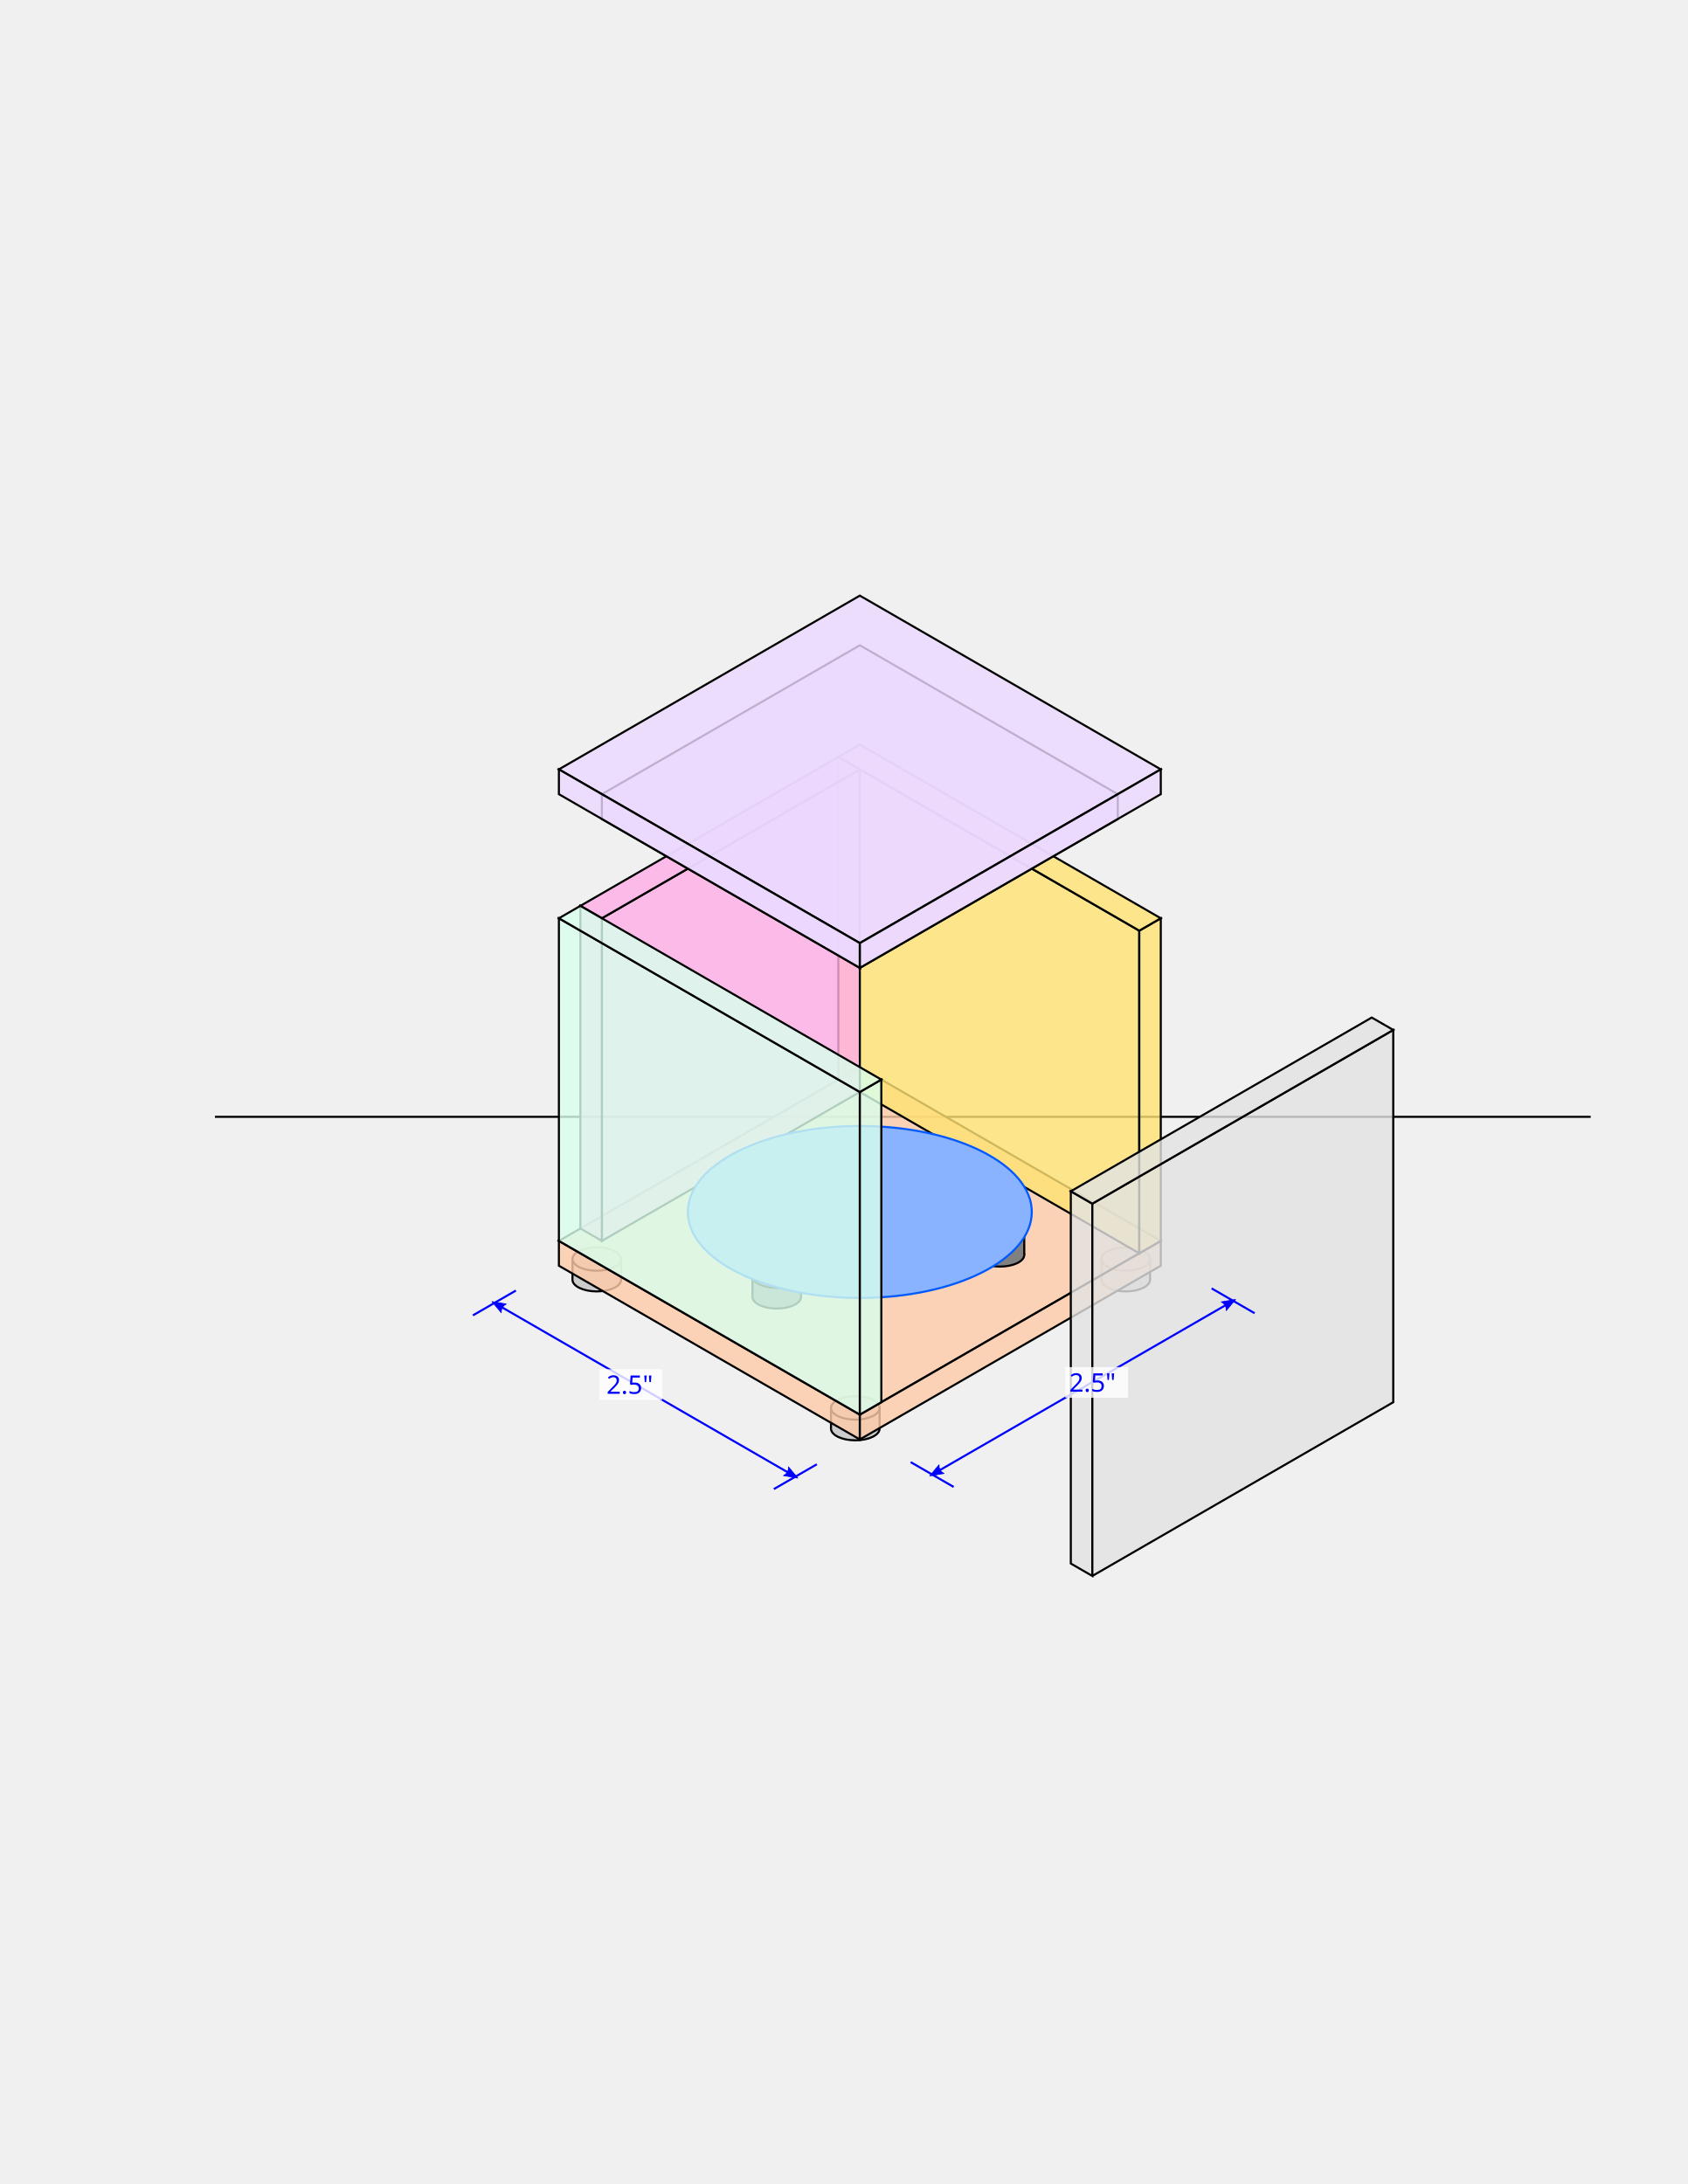
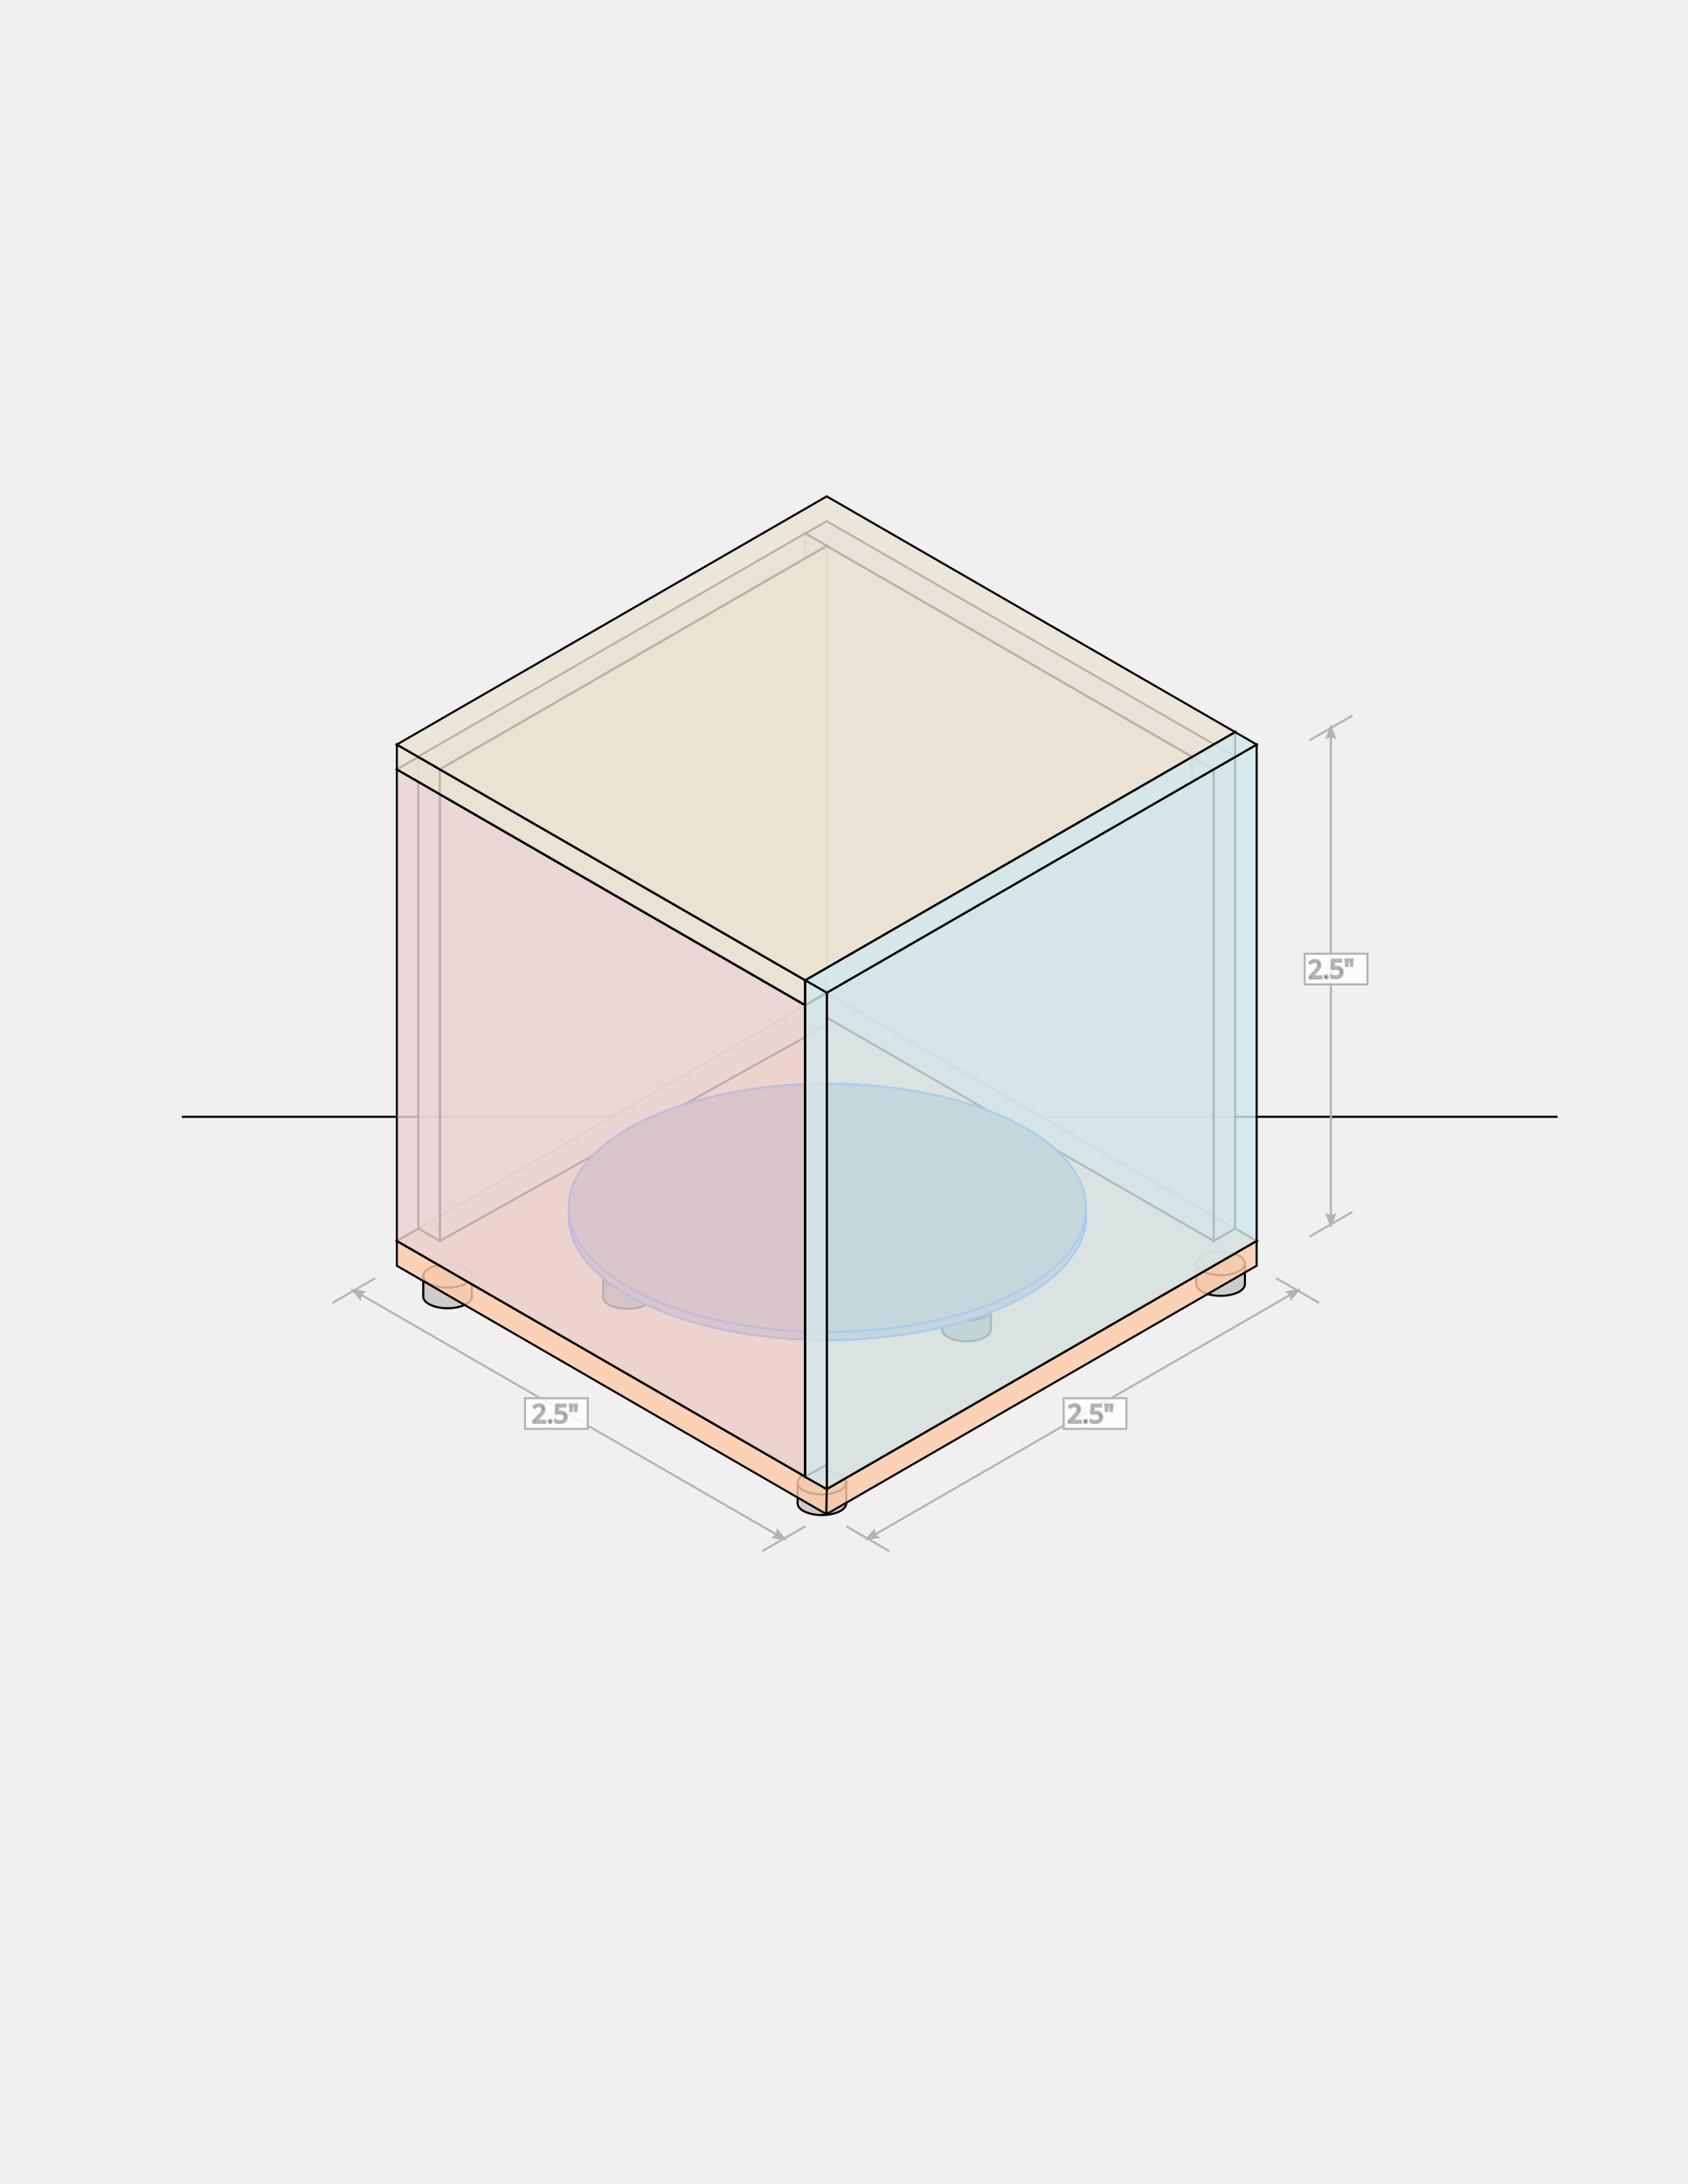
<svg xmlns="http://www.w3.org/2000/svg" width="8.5in" height="11in" viewBox="0 0 215.9 279.4" version="1.1" id="svg5">
  <defs id="defs2">
    <marker style="overflow:visible;" id="Arrow2Mend" refX="0.0" refY="0.0" orient="auto">
      <path transform="scale(0.6) rotate(180) translate(0,0)" d="M 8.719,4.034 L -2.207,0.016 L 8.719,-4.002 C 6.973,-1.63 6.983,1.616 8.719,4.034 z " style="stroke:context-stroke;fill-rule:evenodd;fill:context-stroke;stroke-width:0.625;stroke-linejoin:round;" id="path4198" />
    </marker>
    <marker style="overflow:visible" id="Arrow2Mstart" refX="0.0" refY="0.0" orient="auto">
      <path transform="scale(0.6) translate(0,0)" d="M 8.719,4.034 L -2.207,0.016 L 8.719,-4.002 C 6.973,-1.63 6.983,1.616 8.719,4.034 z " style="stroke:context-stroke;fill-rule:evenodd;fill:context-stroke;stroke-width:0.625;stroke-linejoin:round" id="path4195" />
    </marker>
    <marker style="overflow:visible" id="Arrow2Lstart" refX="0.0" refY="0.0" orient="auto">
      <path transform="scale(1.1) translate(1,0)" d="M 8.719,4.034 L -2.207,0.016 L 8.719,-4.002 C 6.973,-1.63 6.983,1.616 8.719,4.034 z " style="stroke:context-stroke;fill-rule:evenodd;fill:context-stroke;stroke-width:0.625;stroke-linejoin:round" id="path4189" />
    </marker>
    <marker style="overflow:visible;" id="Arrow1Lend" refX="0.0" refY="0.0" orient="auto">
      <path transform="scale(0.8) rotate(180) translate(12.5,0)" style="fill-rule:evenodd;fill:context-stroke;stroke:context-stroke;stroke-width:1.0pt;" d="M 0.0,0.0 L 5.0,-5.0 L -12.5,0.0 L 5.0,5.0 L 0.0,0.0 z " id="path4174" />
    </marker>
    <marker style="overflow:visible" id="Arrow2Mstart-3" refX="0" refY="0" orient="auto">
      <path transform="scale(0.6)" d="M 8.719,4.034 -2.207,0.016 8.719,-4.002 c -1.745,2.372 -1.735,5.617 -6e-7,8.035 z" style="fill:context-stroke;fill-rule:evenodd;stroke:context-stroke;stroke-width:0.625;stroke-linejoin:round" id="path4195-7" />
    </marker>
    <marker style="overflow:visible" id="Arrow2Mend-5" refX="0" refY="0" orient="auto">
      <path transform="scale(-0.6)" d="M 8.719,4.034 -2.207,0.016 8.719,-4.002 c -1.745,2.372 -1.735,5.617 -6e-7,8.035 z" style="fill:context-stroke;fill-rule:evenodd;stroke:context-stroke;stroke-width:0.625;stroke-linejoin:round" id="path4198-9" />
    </marker>
+     <marker style="overflow:visible" id="Arrow2Mstart-4" refX="0" refY="0" orient="auto">
+       <path transform="scale(0.6)" d="M 8.719,4.034 -2.207,0.016 8.719,-4.002 c -1.745,2.372 -1.735,5.617 -6e-7,8.035 z" style="fill:context-stroke;fill-rule:evenodd;stroke:context-stroke;stroke-width:0.625;stroke-linejoin:round" id="path4195-76" />
+     </marker>
+     <marker style="overflow:visible" id="Arrow2Mend-56" refX="0" refY="0" orient="auto">
+       <path transform="scale(-0.6)" d="M 8.719,4.034 -2.207,0.016 8.719,-4.002 c -1.745,2.372 -1.735,5.617 -6e-7,8.035 z" style="fill:context-stroke;fill-rule:evenodd;stroke:context-stroke;stroke-width:0.625;stroke-linejoin:round" id="path4198-93" />
+     </marker>
+     <marker style="overflow:visible" id="Arrow2Mstart-4-4" refX="0" refY="0" orient="auto">
+       <path transform="scale(0.6)" d="M 8.719,4.034 -2.207,0.016 8.719,-4.002 c -1.745,2.372 -1.735,5.617 -6e-7,8.035 z" style="fill:context-stroke;fill-rule:evenodd;stroke:context-stroke;stroke-width:0.625;stroke-linejoin:round" id="path4195-76-4" />
+     </marker>
+     <marker style="overflow:visible" id="Arrow2Mend-56-3" refX="0" refY="0" orient="auto">
+       <path transform="scale(-0.6)" d="M 8.719,4.034 -2.207,0.016 8.719,-4.002 c -1.745,2.372 -1.735,5.617 -6e-7,8.035 z" style="fill:context-stroke;fill-rule:evenodd;stroke:context-stroke;stroke-width:0.625;stroke-linejoin:round" id="path4198-93-0" />
+     </marker>
  </defs>
  <g id="layer1">
-     <path style="fill:none;stroke:#000000;stroke-width:0.265px;stroke-linecap:butt;stroke-linejoin:miter;stroke-opacity:1" d="M 27.496,142.875 H 203.473" id="path3912" />
-     <g id="g2491-3" transform="translate(-30.5633,3.444868)" style="fill:#cccccc">
+     <g id="g2491-3-6-9" transform="translate(16.16136,-15.03586)" style="fill:#cccccc">
+       <ellipse style="fill:#cccccc;fill-opacity:1;stroke:#000000;stroke-width:0.265;stroke-opacity:1" id="path1962-9-6-1-2" cx="139.97" cy="179.318" rx="3.11" ry="1.498" />
+       <path style="fill:#cccccc;stroke:#000000;stroke-width:0.265px;stroke-linecap:butt;stroke-linejoin:miter;stroke-opacity:1" d="m 136.861,179.318 v -2.646 h 6.219 v 2.646" id="path2373-06-8-0" />
+       <ellipse style="fill:#cccccc;fill-opacity:1;stroke:#000000;stroke-width:0.265;stroke-opacity:1" id="path1962-9-1-2-7-2" cx="139.97" cy="176.672" rx="3.11" ry="1.498" />
+     </g>
+     <g id="g2491-3" transform="translate(-34.83407,13.00996)" style="fill:#cccccc">
      <ellipse style="fill:#cccccc;fill-opacity:1;stroke:#000000;stroke-width:0.265;stroke-opacity:1" id="path1962-9-6" cx="139.97" cy="179.318" rx="3.11" ry="1.498" />
      <path style="fill:#cccccc;stroke:#000000;stroke-width:0.265px;stroke-linecap:butt;stroke-linejoin:miter;stroke-opacity:1" d="m 136.861,179.318 v -2.646 h 6.219 v 2.646" id="path2373-06" />
      <ellipse style="fill:#cccccc;fill-opacity:1;stroke:#000000;stroke-width:0.265;stroke-opacity:1" id="path1962-9-1-2" cx="139.97" cy="176.672" rx="3.11" ry="1.498" />
    </g>
-     <g id="g2491-3-6" transform="translate(-63.63211,-15.60513)" style="fill:#cccccc">
+     <g id="g2491-3-6" transform="translate(-82.71955,-13.44837)" style="fill:#cccccc">
      <ellipse style="fill:#cccccc;fill-opacity:1;stroke:#000000;stroke-width:0.265;stroke-opacity:1" id="path1962-9-6-1" cx="139.97" cy="179.318" rx="3.11" ry="1.498" />
      <path style="fill:#cccccc;stroke:#000000;stroke-width:0.265px;stroke-linecap:butt;stroke-linejoin:miter;stroke-opacity:1" d="m 136.861,179.318 v -2.646 h 6.219 v 2.646" id="path2373-06-8" />
      <ellipse style="fill:#cccccc;fill-opacity:1;stroke:#000000;stroke-width:0.265;stroke-opacity:1" id="path1962-9-1-2-7" cx="139.97" cy="176.672" rx="3.11" ry="1.498" />
    </g>
-     <g id="g2491-3-6-9" transform="translate(4.02797,-15.60512)" style="fill:#cccccc">
-       <ellipse style="fill:#cccccc;fill-opacity:1;stroke:#000000;stroke-width:0.265;stroke-opacity:1" id="path1962-9-6-1-2" cx="139.97" cy="179.318" rx="3.11" ry="1.498" />
-       <path style="fill:#cccccc;stroke:#000000;stroke-width:0.265px;stroke-linecap:butt;stroke-linejoin:miter;stroke-opacity:1" d="m 136.861,179.318 v -2.646 h 6.219 v 2.646" id="path2373-06-8-0" />
-       <ellipse style="fill:#cccccc;fill-opacity:1;stroke:#000000;stroke-width:0.265;stroke-opacity:1" id="path1962-9-1-2-7-2" cx="139.97" cy="176.672" rx="3.11" ry="1.498" />
+     <path style="fill:none;stroke:#000000;stroke-width:0.265px;stroke-linecap:butt;stroke-linejoin:miter;stroke-opacity:1" d="M 23.263,142.875 H 199.239" id="path3912" />
+     <g id="g1018" style="fill:#ffcba9;fill-opacity:0.807;stroke-width:0.714" transform="matrix(1.400388,0,0,1.400388,-48.30753,-64.16635)">
+       <path style="fill:#ffcba9;fill-opacity:0.807;stroke:#000000;stroke-width:0.189px;stroke-linecap:butt;stroke-linejoin:miter;stroke-opacity:1" d="M 110.012,181.854 149.282,159.182 109.985,136.525 70.742,159.182 Z" id="path929" />
+       <path style="fill:#ffcba9;fill-opacity:0.807;stroke:#000000;stroke-width:0.189px;stroke-linecap:butt;stroke-linejoin:miter;stroke-opacity:1" d="m 70.742,159.182 v 2.267 l 39.243,22.701 0.027,-2.296 z" id="path931" />
+       <path style="fill:#ffcba9;fill-opacity:0.807;stroke:#000000;stroke-width:0.189px;stroke-linecap:butt;stroke-linejoin:miter;stroke-opacity:1" d="m 109.985,184.15 39.296,-22.701 v -2.267 l -39.27,22.672 z" id="path933" />
    </g>
-     <g id="g1018" style="fill:#ffcba9;fill-opacity:0.807">
-       <path style="fill:#ffcba9;stroke:#000000;stroke-width:0.265px;stroke-linecap:butt;stroke-linejoin:miter;stroke-opacity:1;fill-opacity:0.807" d="M 109.985,180.975 148.48,158.75 109.985,136.525 71.49,158.75 Z" id="path929" />
-       <path style="fill:#ffcba9;stroke:#000000;stroke-width:0.265px;stroke-linecap:butt;stroke-linejoin:miter;stroke-opacity:1;fill-opacity:0.807" d="m 71.49,158.75 v 3.175 l 38.495,22.225 v -3.175 z" id="path931" />
-       <path style="fill:#ffcba9;stroke:#000000;stroke-width:0.265px;stroke-linecap:butt;stroke-linejoin:miter;stroke-opacity:1;fill-opacity:0.807" d="m 109.985,184.15 38.495,-22.225 v -3.175 l -38.495,22.225 z" id="path933" />
+     <g id="g1018-1-1-8" style="fill:#e1d9e5;fill-opacity:0.807;stroke-width:0.714" transform="matrix(0.7001939,1.212771,1.212771,-0.7001939,-142.332,89.16385)">
+       <path style="fill:#e1d9e5;fill-opacity:0.807;stroke:#000000;stroke-width:0.189px;stroke-linecap:butt;stroke-linejoin:miter;stroke-opacity:1" d="M 111.975,180.721 149.282,159.182 111.975,137.643 74.669,159.182 Z" id="path929-2-9-4" />
+       <path style="fill:#e1d9e5;fill-opacity:0.807;stroke:#000000;stroke-width:0.189px;stroke-linecap:butt;stroke-linejoin:miter;stroke-opacity:1" d="m 74.669,159.182 v 2.267 l 37.279,21.567 0.027,-2.296 z" id="path931-9-4-5" />
+       <path style="fill:#e1d9e5;fill-opacity:0.807;stroke:#000000;stroke-width:0.189px;stroke-linecap:butt;stroke-linejoin:miter;stroke-opacity:1" d="m 111.975,182.988 37.306,-21.539 v -2.267 l -37.306,21.539 z" id="path933-3-7-0" />
    </g>
-     <g id="g1512-3" transform="translate(35.7452,-20.6375)" style="fill:#ffe373;fill-opacity:0.807">
-       <path style="fill:#ffe373;stroke:#000000;stroke-width:0.265px;stroke-linecap:butt;stroke-linejoin:miter;stroke-opacity:1;fill-opacity:0.807" d="M 109.985,180.975 V 139.7 L 71.49,117.475 v 41.275 z" id="path1187-6" />
-       <path style="fill:#ffe373;stroke:#000000;stroke-width:0.265px;stroke-linecap:butt;stroke-linejoin:miter;stroke-opacity:1;fill-opacity:0.807" d="m 109.985,180.975 2.75,-1.587 v -41.275 l -2.75,1.587 z" id="path1290-7" />
-       <path style="fill:#ffe373;stroke:#000000;stroke-width:0.265px;stroke-linecap:butt;stroke-linejoin:miter;stroke-opacity:1;fill-opacity:0.807" d="m 109.985,139.7 -38.495,-22.225 2.75,-1.587 38.495,22.225 z" id="path1292-5" />
+     <g id="g1018-1-3" style="fill:#e8dcd6;fill-opacity:0.807;stroke-width:0.714" transform="matrix(-0.7001939,1.212212,-1.212771,-0.6998711,353.8357,89.19593)">
+       <path style="fill:#e8dcd6;fill-opacity:0.807;stroke:#000000;stroke-width:0.189px;stroke-linecap:butt;stroke-linejoin:miter;stroke-opacity:1" d="m 111.958,180.73 37.323,-21.549 -34.759,-20.742 -37.915,21.89 z" id="path929-2-6" />
+       <path style="fill:#e8dcd6;fill-opacity:0.807;stroke:#000000;stroke-width:0.189px;stroke-linecap:butt;stroke-linejoin:miter;stroke-opacity:1" d="m 76.589,160.341 v 2.267 l 35.343,20.418 0.027,-2.296 z" id="path931-9-1" />
+       <path style="fill:#e8dcd6;fill-opacity:0.807;stroke:#000000;stroke-width:0.189px;stroke-linecap:butt;stroke-linejoin:miter;stroke-opacity:1" d="m 111.958,182.998 37.324,-21.549 v -2.267 l -37.323,21.549 z" id="path933-3-0" />
    </g>
-     <g id="g1848" style="fill:#ffaee6;fill-opacity:0.807">
-       <path style="fill:#ffaee6;stroke:#000000;stroke-width:0.265px;stroke-linecap:butt;stroke-linejoin:miter;stroke-opacity:1;fill-opacity:0.807" d="M 109.985,98.425 V 139.7 l -32.996,19.05 v -41.275 z" id="path1759" />
-       <path style="fill:#ffaee6;stroke:#000000;stroke-width:0.265px;stroke-linecap:butt;stroke-linejoin:miter;stroke-opacity:1;fill-opacity:0.807" d="m 76.99,158.75 -2.75,-1.587 v -41.275 l 2.75,1.587 z" id="path1761" />
-       <path style="fill:#ffaee6;stroke:#000000;stroke-width:0.265px;stroke-linecap:butt;stroke-linejoin:miter;stroke-opacity:1;fill-opacity:0.807" d="m 74.24,115.888 2.75,1.587 32.996,-19.05 -2.75,-1.587 z" id="path1763" />
-     </g>
-     <g id="g2491" transform="translate(-12.06283,-18.78013)">
+     <g id="g2491" transform="translate(-16.3336,-9.215038)">
      <ellipse style="fill:#808080;fill-opacity:1;stroke:#000000;stroke-width:0.265;stroke-opacity:1" id="path1962-9" cx="139.97" cy="179.318" rx="3.11" ry="1.498" />
      <path style="fill:#808080;stroke:#000000;stroke-width:0.265px;stroke-linecap:butt;stroke-linejoin:miter;stroke-opacity:1" d="m 136.861,179.318 v -2.646 h 6.219 v 2.646" id="path2373" />
      <ellipse style="fill:#808080;fill-opacity:1;stroke:#000000;stroke-width:0.265;stroke-opacity:1" id="path1962-9-1" cx="139.97" cy="176.672" rx="3.11" ry="1.498" />
    </g>
-     <g id="g2491-2" transform="translate(-40.61482,-13.4117)">
+     <g id="g2491-2" transform="translate(-59.70226,-13.3716)">
      <ellipse style="fill:#808080;fill-opacity:1;stroke:#000000;stroke-width:0.265;stroke-opacity:1" id="path1962-9-7" cx="139.97" cy="179.318" rx="3.11" ry="1.498" />
      <path style="fill:#808080;stroke:#000000;stroke-width:0.265px;stroke-linecap:butt;stroke-linejoin:miter;stroke-opacity:1" d="m 136.861,179.318 v -2.646 h 6.219 v 2.646" id="path2373-0" />
      <ellipse style="fill:#808080;fill-opacity:1;stroke:#000000;stroke-width:0.265;stroke-opacity:1" id="path1962-9-1-9" cx="139.97" cy="176.672" rx="3.11" ry="1.498" />
    </g>
-     <ellipse style="fill:#89b2ff;fill-opacity:1;stroke:#005aff;stroke-width:0.265;stroke-opacity:1" id="path1962" cx="109.985" cy="155.046" rx="21.997" ry="10.999" />
-     <g id="g1512" style="fill:#d9ffec;fill-opacity:0.807">
-       <path style="fill:#d9ffec;stroke:#000000;stroke-width:0.265px;stroke-linecap:butt;stroke-linejoin:miter;stroke-opacity:1;fill-opacity:0.807" d="M 109.985,180.975 V 139.7 L 71.49,117.475 v 41.275 z" id="path1187" />
-       <path style="fill:#d9ffec;stroke:#000000;stroke-width:0.265px;stroke-linecap:butt;stroke-linejoin:miter;stroke-opacity:1;fill-opacity:0.807" d="m 109.985,180.975 2.75,-1.587 v -41.275 l -2.75,1.587 z" id="path1290" />
-       <path style="fill:#d9ffec;stroke:#000000;stroke-width:0.265px;stroke-linecap:butt;stroke-linejoin:miter;stroke-opacity:1;fill-opacity:0.807" d="m 109.985,139.7 -38.495,-22.225 2.75,-1.587 38.495,22.225 z" id="path1292" />
+     <g id="g12911" transform="translate(105.8333,29.10417)">
+       <ellipse style="font-variation-settings:normal;opacity:1;vector-effect:none;fill:#908ba0;fill-opacity:1;stroke:#005aff;stroke-width:0.265;stroke-linecap:butt;stroke-linejoin:miter;stroke-miterlimit:4;stroke-dasharray:none;stroke-dashoffset:0;stroke-opacity:1;-inkscape-stroke:none;stop-color:#000000;stop-opacity:1" id="path1962" cx="0" cy="126.471" rx="33.094" ry="15.875" />
+       <ellipse style="fill:#908ba0;fill-opacity:1;stroke:#005aff;stroke-width:0.265;stroke-opacity:1" id="path1962-5" cx="0" cy="125.413" rx="33.094" ry="15.875" />
    </g>
-     <g id="g3214" transform="translate(0,-1.058334)" style="fill:#ebd9ff;fill-opacity:0.807">
-       <g id="g2676" style="fill:#ebd9ff;fill-opacity:0.807" transform="translate(-6.0356341e-7,-11.64167)">
-         <path style="fill:#ebd9ff;fill-opacity:0.807;stroke:#000000;stroke-width:0.265px;stroke-linecap:butt;stroke-linejoin:miter;stroke-opacity:1" d="M 109.985,136.525 V 133.35 L 76.99,114.3 v 3.175 z" id="path2587" />
-         <path style="fill:#ebd9ff;fill-opacity:0.807;stroke:#000000;stroke-width:0.265px;stroke-linecap:butt;stroke-linejoin:miter;stroke-opacity:1" d="m 109.985,136.525 32.996,-19.05 V 114.3 l -32.996,19.05 z" id="path2589" />
-         <path style="fill:#ebd9ff;fill-opacity:0.807;stroke:#000000;stroke-width:0.265px;stroke-linecap:butt;stroke-linejoin:miter;stroke-opacity:1" d="M 76.99,114.3 109.985,95.25 142.981,114.3 109.985,133.35 Z" id="path2591" />
+     <g id="g8423" transform="translate(-17.98149,-1.5875)" style="stroke:#b3b3b3">
+       <path style="fill:none;stroke:#b3b3b3;stroke-width:0.265px;stroke-linecap:butt;stroke-linejoin:miter;stroke-opacity:1" d="m 65.991,165.1 c -5.499,3.175 -5.499,3.175 -5.499,3.175" id="path4099" />
+       <path style="fill:none;stroke:#b3b3b3;stroke-width:0.265px;stroke-linecap:butt;stroke-linejoin:miter;stroke-opacity:1" d="m 120.984,196.85 -5.499,3.175" id="path4134" />
+       <path style="fill:none;stroke:#b3b3b3;stroke-width:0.265;stroke-linecap:butt;stroke-linejoin:miter;stroke-miterlimit:4;stroke-dasharray:none;stroke-opacity:1;marker-start:url(#Arrow2Mstart);marker-end:url(#Arrow2Mend)" d="m 63.242,166.688 54.993,31.75" id="path4136" />
+       <rect style="fill:#ffffff;fill-opacity:0.807;stroke:#b3b3b3;stroke-width:0.265;stroke-miterlimit:4;stroke-dasharray:none;stroke-opacity:1" id="rect8211" width="8.028" height="3.92" x="85.142" y="180.457" />
+       <text xml:space="preserve" style="font-style:normal;font-weight:normal;font-size:3.276px;line-height:1.25;font-family:sans-serif;fill:#000000;fill-opacity:1;stroke:#b3b3b3;stroke-width:0.265" x="86.037" y="183.607" id="text5509">
+         <tspan id="tspan5507" style="fill:#0000ff;stroke:#b3b3b3;stroke-width:0.265" x="86.037" y="183.607">2.5"</tspan>
+       </text>
+     </g>
+     <g id="g8423-7" transform="matrix(-1,0,0,1,229.2248,-1.5875)" style="stroke:#b3b3b3">
+       <path style="fill:none;stroke:#b3b3b3;stroke-width:0.265px;stroke-linecap:butt;stroke-linejoin:miter;stroke-opacity:1" d="m 65.991,165.1 c -5.499,3.175 -5.499,3.175 -5.499,3.175" id="path4099-4" />
+       <path style="fill:none;stroke:#b3b3b3;stroke-width:0.265px;stroke-linecap:butt;stroke-linejoin:miter;stroke-opacity:1" d="m 120.984,196.85 -5.499,3.175" id="path4134-5" />
+       <path style="fill:none;stroke:#b3b3b3;stroke-width:0.265;stroke-linecap:butt;stroke-linejoin:miter;stroke-miterlimit:4;stroke-dasharray:none;stroke-opacity:1;marker-start:url(#Arrow2Mstart-4);marker-end:url(#Arrow2Mend-56)" d="m 63.242,166.688 54.993,31.75" id="path4136-2" />
+       <rect style="fill:#ffffff;fill-opacity:0.807;stroke:#b3b3b3;stroke-width:0.265;stroke-miterlimit:4;stroke-dasharray:none;stroke-opacity:1" id="rect8211-5" width="8.028" height="3.92" x="85.142" y="180.457" />
+       <text xml:space="preserve" style="font-style:normal;font-weight:normal;font-size:3.276px;line-height:1.25;font-family:sans-serif;fill:#000000;fill-opacity:1;stroke:#b3b3b3;stroke-width:0.265" x="-92.679" y="183.607" id="text5509-4" transform="scale(-1,1)">
+         <tspan id="tspan5507-7" style="fill:#0000ff;stroke:#b3b3b3;stroke-width:0.265" x="-92.679" y="183.607">2.5"</tspan>
+       </text>
+     </g>
+     <g id="g8423-7-7" transform="matrix(-0.5,0.8660254,0.8660254,0.5,57.50218,-44.97917)" style="stroke:#b3b3b3">
+       <path style="fill:none;stroke:#b3b3b3;stroke-width:0.265px;stroke-linecap:butt;stroke-linejoin:miter;stroke-opacity:1" d="m 65.991,165.1 c -5.499,3.175 -5.499,3.175 -5.499,3.175" id="path4099-4-8" />
+       <path style="fill:none;stroke:#b3b3b3;stroke-width:0.265px;stroke-linecap:butt;stroke-linejoin:miter;stroke-opacity:1" d="m 120.984,196.85 -5.499,3.175" id="path4134-5-6" />
+       <path style="fill:none;stroke:#b3b3b3;stroke-width:0.265;stroke-linecap:butt;stroke-linejoin:miter;stroke-miterlimit:4;stroke-dasharray:none;stroke-opacity:1;marker-start:url(#Arrow2Mstart-4-4);marker-end:url(#Arrow2Mend-56-3)" d="m 63.242,166.688 54.993,31.75" id="path4136-2-8" />
+       <rect style="fill:#ffffff;fill-opacity:0.807;stroke:#b3b3b3;stroke-width:0.265;stroke-miterlimit:4;stroke-dasharray:none;stroke-opacity:1" id="rect8211-5-8" width="8.028" height="3.92" x="-117.414" y="166.989" transform="rotate(-60)" />
+       <text xml:space="preserve" style="font-style:normal;font-weight:normal;font-size:3.276px;line-height:1.25;font-family:sans-serif;fill:#000000;fill-opacity:1;stroke:#b3b3b3;stroke-width:0.265" x="105.498" y="172.903" id="text5509-4-4" transform="matrix(-0.5217008,0.8531285,0.8531285,0.5217008,0,0)">
+         <tspan id="tspan5507-7-3" style="fill:#0000ff;stroke:#b3b3b3;stroke-width:0.265" x="105.498" y="172.903">2.5"</tspan>
+       </text>
+     </g>
+     <g id="g1018-1-1" style="fill:#ead4d4;fill-opacity:0.807;stroke-width:0.714" transform="matrix(0.7001939,1.212771,1.212771,-0.7001939,-194.575,119.3263)">
+       <path style="fill:#ead4d4;fill-opacity:0.807;stroke:#000000;stroke-width:0.189px;stroke-linecap:butt;stroke-linejoin:miter;stroke-opacity:1" d="m 111.975,180.721 37.306,-21.539 -37.306,-21.539 -37.306,21.539 z" id="path929-2-9" />
+       <path style="fill:#ead4d4;fill-opacity:0.807;stroke:#000000;stroke-width:0.189px;stroke-linecap:butt;stroke-linejoin:miter;stroke-opacity:1" d="m 74.669,159.182 v 2.267 l 37.279,21.567 0.027,-2.296 z" id="path931-9-4" />
+       <path style="fill:#ead4d4;fill-opacity:0.807;stroke:#000000;stroke-width:0.189px;stroke-linecap:butt;stroke-linejoin:miter;stroke-opacity:1" d="m 111.987,182.994 37.343,-21.573 -0.049,-2.239 -37.318,21.546 z" id="path933-3-7" />
+     </g>
+     <g id="g13404" transform="translate(9.514802,37.04164)" style="fill:#eae3d3;fill-opacity:0.784">
+       <g id="g11953" style="fill:#eae3d3;fill-opacity:0.784" transform="translate(-13.74814,-9.524973)">
+         <path style="fill:#eae3d3;fill-opacity:0.784;stroke:#000000;stroke-width:0.265px;stroke-linecap:butt;stroke-linejoin:miter;stroke-opacity:1" d="m 60.492,74.083 v -3.175 L 107.236,97.896 v 3.175 z" id="path11864" />
+         <path style="fill:#eae3d3;fill-opacity:0.784;stroke:#000000;stroke-width:0.265px;stroke-linecap:butt;stroke-linejoin:miter;stroke-opacity:1" d="m 107.236,97.896 49.493,-28.575 v 3.175 l -49.493,28.575 z" id="path11866" />
+         <path style="fill:#eae3d3;fill-opacity:0.784;stroke:#000000;stroke-width:0.265px;stroke-linecap:butt;stroke-linejoin:miter;stroke-opacity:1" d="M 60.492,70.908 107.236,97.896 156.729,69.321 109.985,42.333 Z" id="path11868" />
      </g>
-       <g id="g1018-3" style="fill:#ebd9ff;fill-opacity:0.807" transform="translate(8.2405412e-8,-59.26667)">
-         <path style="fill:#ebd9ff;fill-opacity:0.807;stroke:#000000;stroke-width:0.265px;stroke-linecap:butt;stroke-linejoin:miter;stroke-opacity:1" d="M 109.985,180.975 148.48,158.75 109.985,136.525 71.49,158.75 Z" id="path929-5" />
-         <path style="fill:#ebd9ff;fill-opacity:0.807;stroke:#000000;stroke-width:0.265px;stroke-linecap:butt;stroke-linejoin:miter;stroke-opacity:1" d="m 71.49,158.75 v 3.175 l 38.495,22.225 v -3.175 z" id="path931-6" />
-         <path style="fill:#ebd9ff;fill-opacity:0.807;stroke:#000000;stroke-width:0.265px;stroke-linecap:butt;stroke-linejoin:miter;stroke-opacity:1" d="m 109.985,184.15 38.495,-22.225 v -3.175 l -38.495,22.225 z" id="path933-2" />
+       <g id="g11953-6" style="fill:#eae3d3;fill-opacity:0.784" transform="translate(-13.74814,-9.524973)">
+         <path style="fill:#eae3d3;fill-opacity:0.784;stroke:#000000;stroke-width:0.265px;stroke-linecap:butt;stroke-linejoin:miter;stroke-opacity:1" d="m 54.993,70.908 v -3.175 l 52.243,30.162 v 3.175 z" id="path11864-3" />
+         <path style="fill:#eae3d3;fill-opacity:0.784;stroke:#000000;stroke-width:0.265px;stroke-linecap:butt;stroke-linejoin:miter;stroke-opacity:1" d="m 107.236,97.896 54.993,-31.75 v 3.175 l -54.993,31.75 z" id="path11866-2" />
+         <path style="fill:#eae3d3;fill-opacity:0.784;stroke:#000000;stroke-width:0.265px;stroke-linecap:butt;stroke-linejoin:miter;stroke-opacity:1" d="m 54.993,67.733 52.243,30.162 54.993,-31.75 -52.243,-30.162 z" id="path11868-0" />
      </g>
    </g>
-     <g id="g2818" style="fill:#e2e2e2;fill-opacity:0.807" transform="translate(26.9875,15.875)">
-       <path style="fill:#e2e2e2;fill-opacity:0.807;stroke:#000000;stroke-width:0.265px;stroke-linecap:butt;stroke-linejoin:miter;stroke-opacity:1" d="m 109.985,136.525 2.75,1.587 v 47.625 l -2.75,-1.587 z" id="path2729" />
-       <path style="fill:#e2e2e2;fill-opacity:0.807;stroke:#000000;stroke-width:0.265px;stroke-linecap:butt;stroke-linejoin:miter;stroke-opacity:1" d="m 112.735,185.738 38.495,-22.225 v -47.625 l -38.495,22.225 v 47.625 0" id="path2733" />
-       <path style="fill:#e2e2e2;fill-opacity:0.807;stroke:#000000;stroke-width:0.265px;stroke-linecap:butt;stroke-linejoin:miter;stroke-opacity:1" d="m 109.985,136.525 2.75,1.587 38.495,-22.225 -2.75,-1.587 -38.495,22.225 2.75,1.587 v 0" id="path3106" />
-     </g>
-     <g id="g8423">
-       <path style="fill:none;stroke:#0000ff;stroke-width:0.265px;stroke-linecap:butt;stroke-linejoin:miter;stroke-opacity:1" d="m 65.991,165.1 c -5.499,3.175 -5.499,3.175 -5.499,3.175" id="path4099" />
-       <path style="fill:none;stroke:#0000ff;stroke-width:0.265px;stroke-linecap:butt;stroke-linejoin:miter;stroke-opacity:1" d="M 104.486,187.325 98.987,190.5" id="path4134" />
-       <path style="fill:none;stroke:#0000ff;stroke-width:0.265;stroke-linecap:butt;stroke-linejoin:miter;stroke-opacity:1;stroke-miterlimit:4;stroke-dasharray:none;marker-start:url(#Arrow2Mstart);marker-end:url(#Arrow2Mend)" d="m 63.242,166.688 38.495,22.225" id="path4136" />
-       <rect style="fill:#ffffff;fill-opacity:0.807;stroke:none;stroke-width:0.265;stroke-miterlimit:4;stroke-dasharray:none;stroke-opacity:1" id="rect8211" width="8.028" height="3.92" x="76.676" y="175.166" />
-       <text xml:space="preserve" style="font-style:normal;font-weight:normal;font-size:3.276px;line-height:1.25;font-family:sans-serif;fill:#000000;fill-opacity:1;stroke:none;stroke-width:0.265" x="77.57" y="178.315" id="text5509">
-         <tspan id="tspan5507" style="fill:#0000ff;stroke-width:0.265" x="77.57" y="178.315">2.5"</tspan>
-       </text>
-     </g>
-     <g id="g8423-2" transform="matrix(-1,0,0,1,220.9767,-0.2734069)">
-       <path style="fill:none;stroke:#0000ff;stroke-width:0.265px;stroke-linecap:butt;stroke-linejoin:miter;stroke-opacity:1" d="m 65.991,165.1 c -5.499,3.175 -5.499,3.175 -5.499,3.175" id="path4099-2" />
-       <path style="fill:none;stroke:#0000ff;stroke-width:0.265px;stroke-linecap:butt;stroke-linejoin:miter;stroke-opacity:1" d="M 104.486,187.325 98.987,190.5" id="path4134-8" />
-       <path style="fill:none;stroke:#0000ff;stroke-width:0.265;stroke-linecap:butt;stroke-linejoin:miter;stroke-miterlimit:4;stroke-dasharray:none;stroke-opacity:1;marker-start:url(#Arrow2Mstart-3);marker-end:url(#Arrow2Mend-5)" d="m 63.242,166.688 38.495,22.225" id="path4136-9" />
-       <rect style="fill:#ffffff;fill-opacity:0.807;stroke:none;stroke-width:0.265;stroke-miterlimit:4;stroke-dasharray:none;stroke-opacity:1" id="rect8211-7" width="8.028" height="3.92" x="76.676" y="175.166" />
-       <text xml:space="preserve" style="font-style:normal;font-weight:normal;font-size:3.276px;line-height:1.25;font-family:sans-serif;fill:#000000;fill-opacity:1;stroke:none;stroke-width:0.265" x="-84.213" y="178.315" id="text5509-3" transform="scale(-1,1)">
-         <tspan id="tspan5507-6" style="fill:#0000ff;stroke-width:0.265" x="-84.213" y="178.315">2.5"</tspan>
-       </text>
+     <g id="g1018-1" style="fill:#d3e8eb;fill-opacity:0.807;stroke-width:0.725" transform="matrix(-0.7001939,1.175051,-1.212771,-0.678416,403.3291,123.0781)">
+       <path style="fill:#d3e8eb;fill-opacity:0.807;stroke:#000000;stroke-width:0.192px;stroke-linecap:butt;stroke-linejoin:miter;stroke-opacity:1" d="m 108.751,182.582 40.53,-23.4 -39.9,-22.308 -40.53,23.4 z" id="path929-2" />
+       <path style="fill:#d3e8eb;fill-opacity:0.807;stroke:#000000;stroke-width:0.192px;stroke-linecap:butt;stroke-linejoin:miter;stroke-opacity:1" d="m 68.852,160.274 -0.032,2.285 39.9,22.308 0.032,-2.285 z" id="path931-9" />
+       <path style="fill:#d3e8eb;fill-opacity:0.807;stroke:#000000;stroke-width:0.192px;stroke-linecap:butt;stroke-linejoin:miter;stroke-opacity:1" d="m 108.72,184.867 40.562,-23.418 v -2.267 l -40.53,23.4 z" id="path933-3" />
    </g>
  </g>
</svg>
